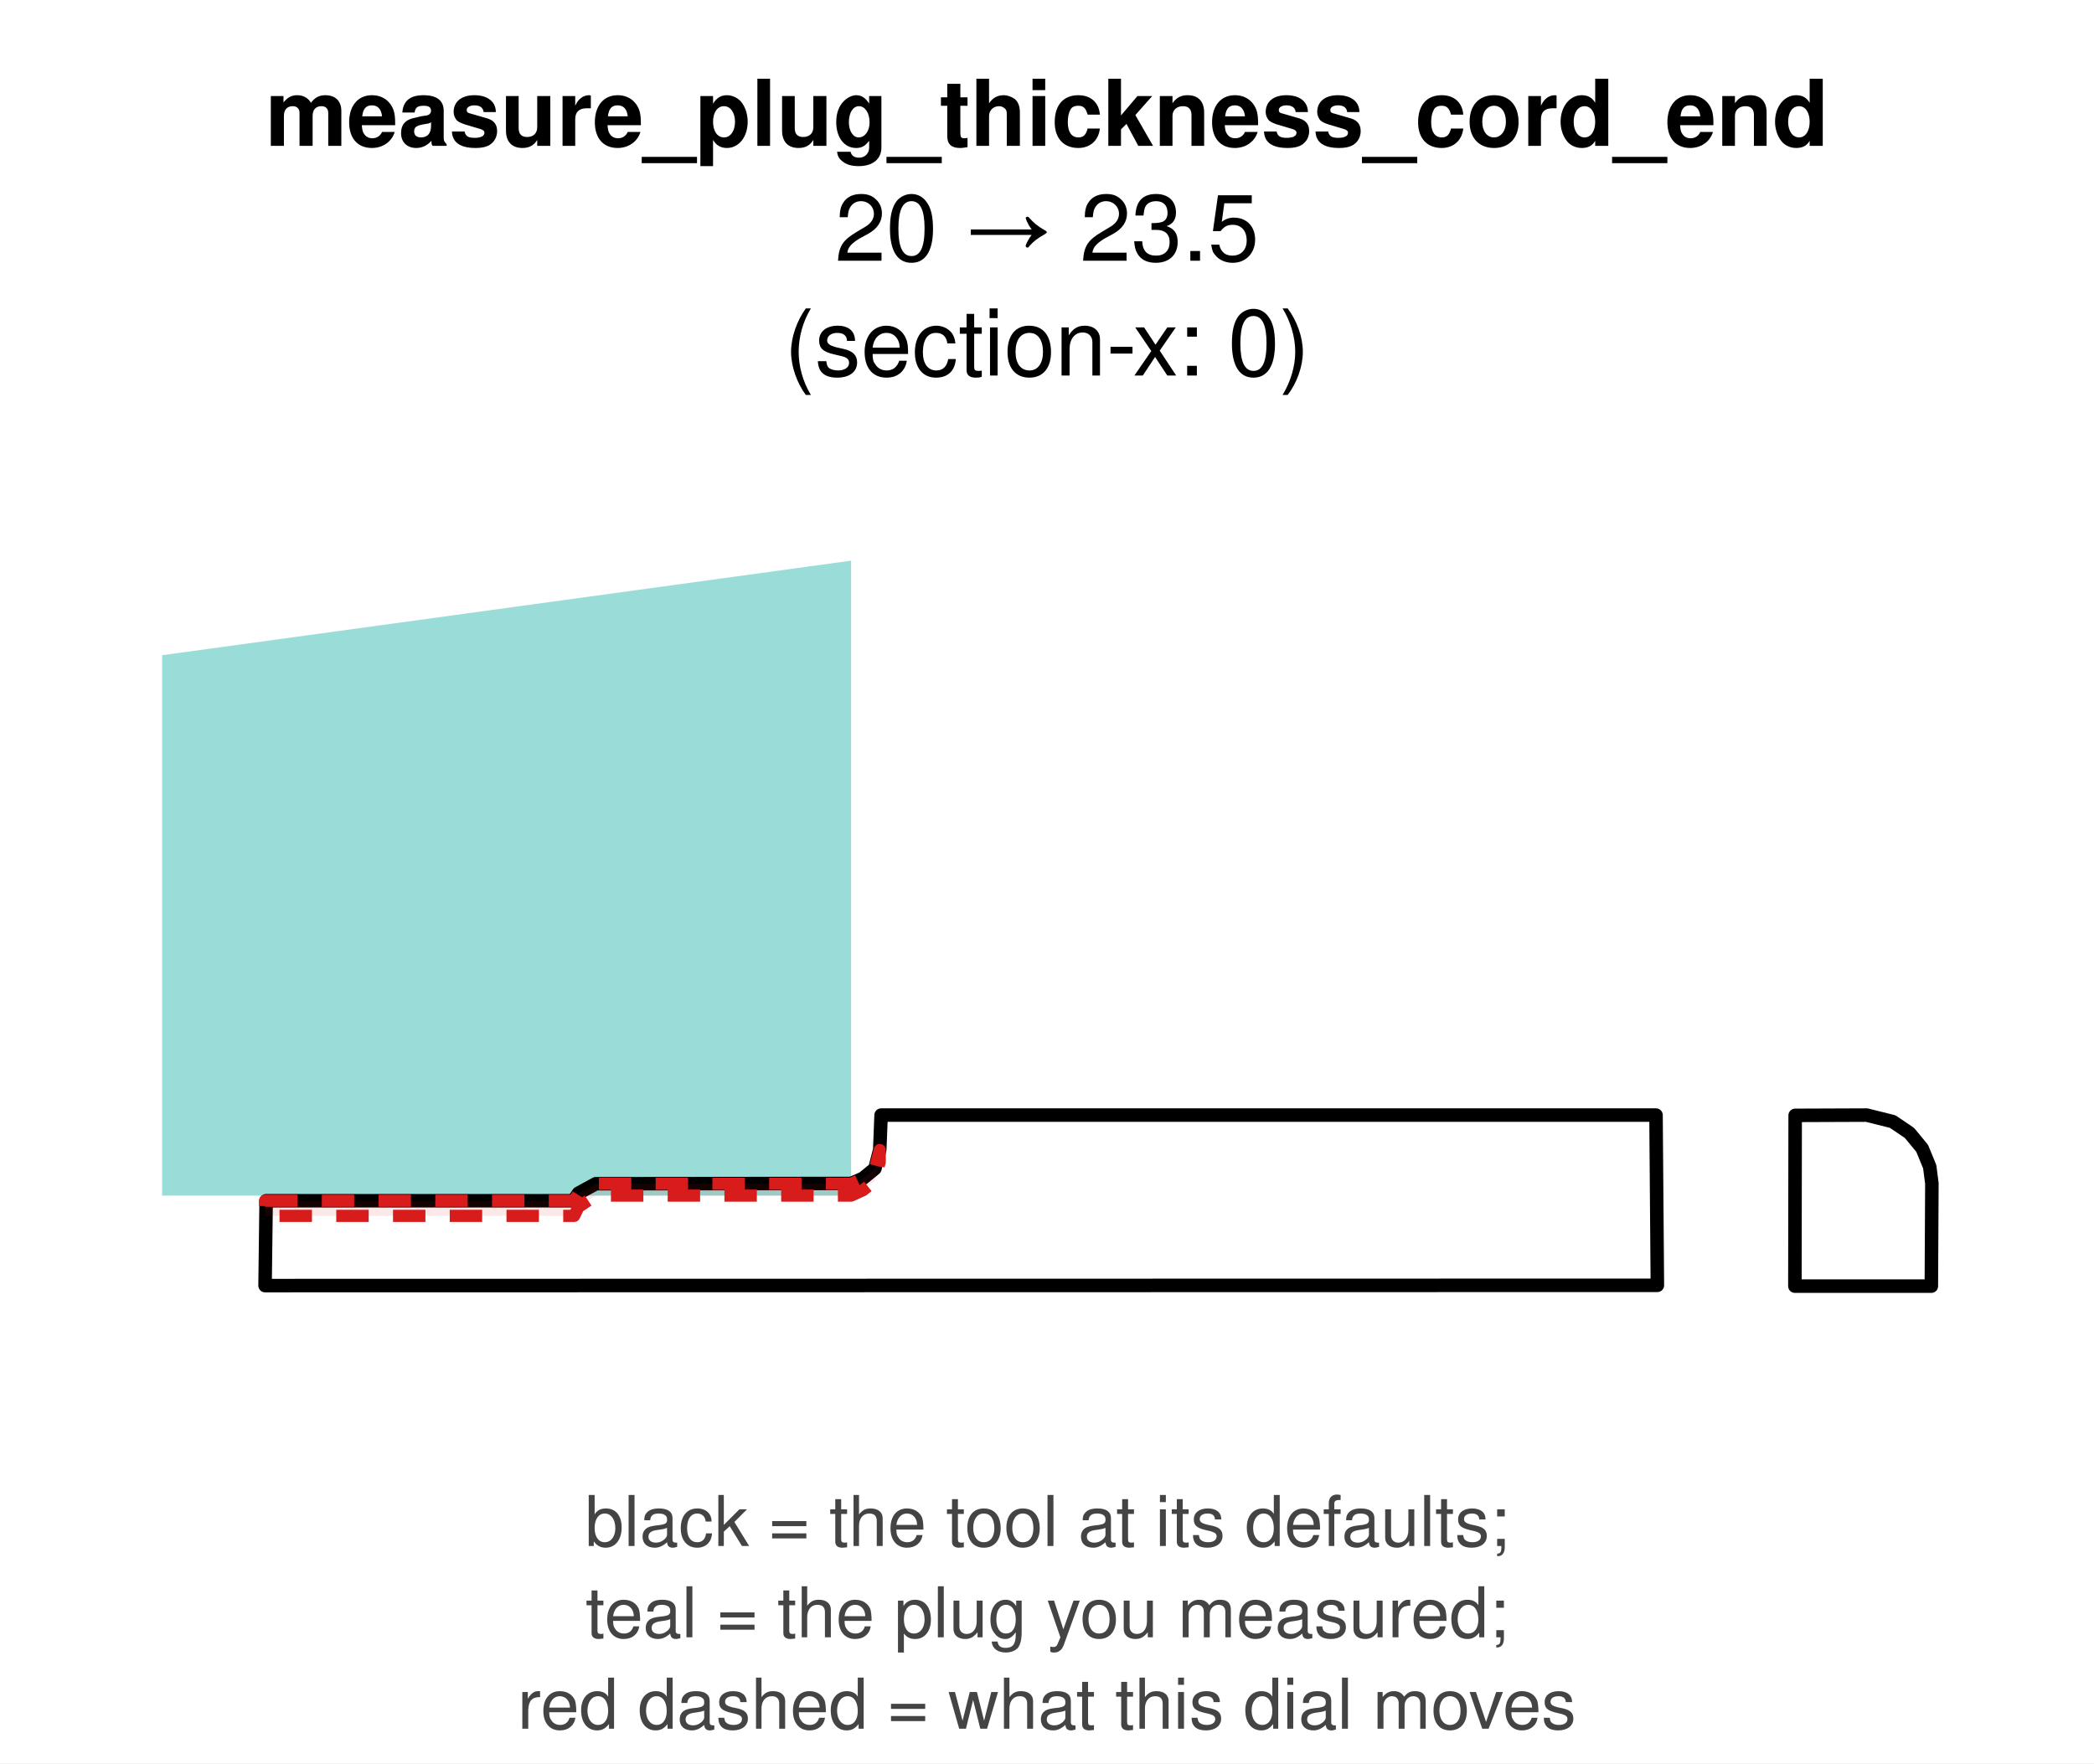
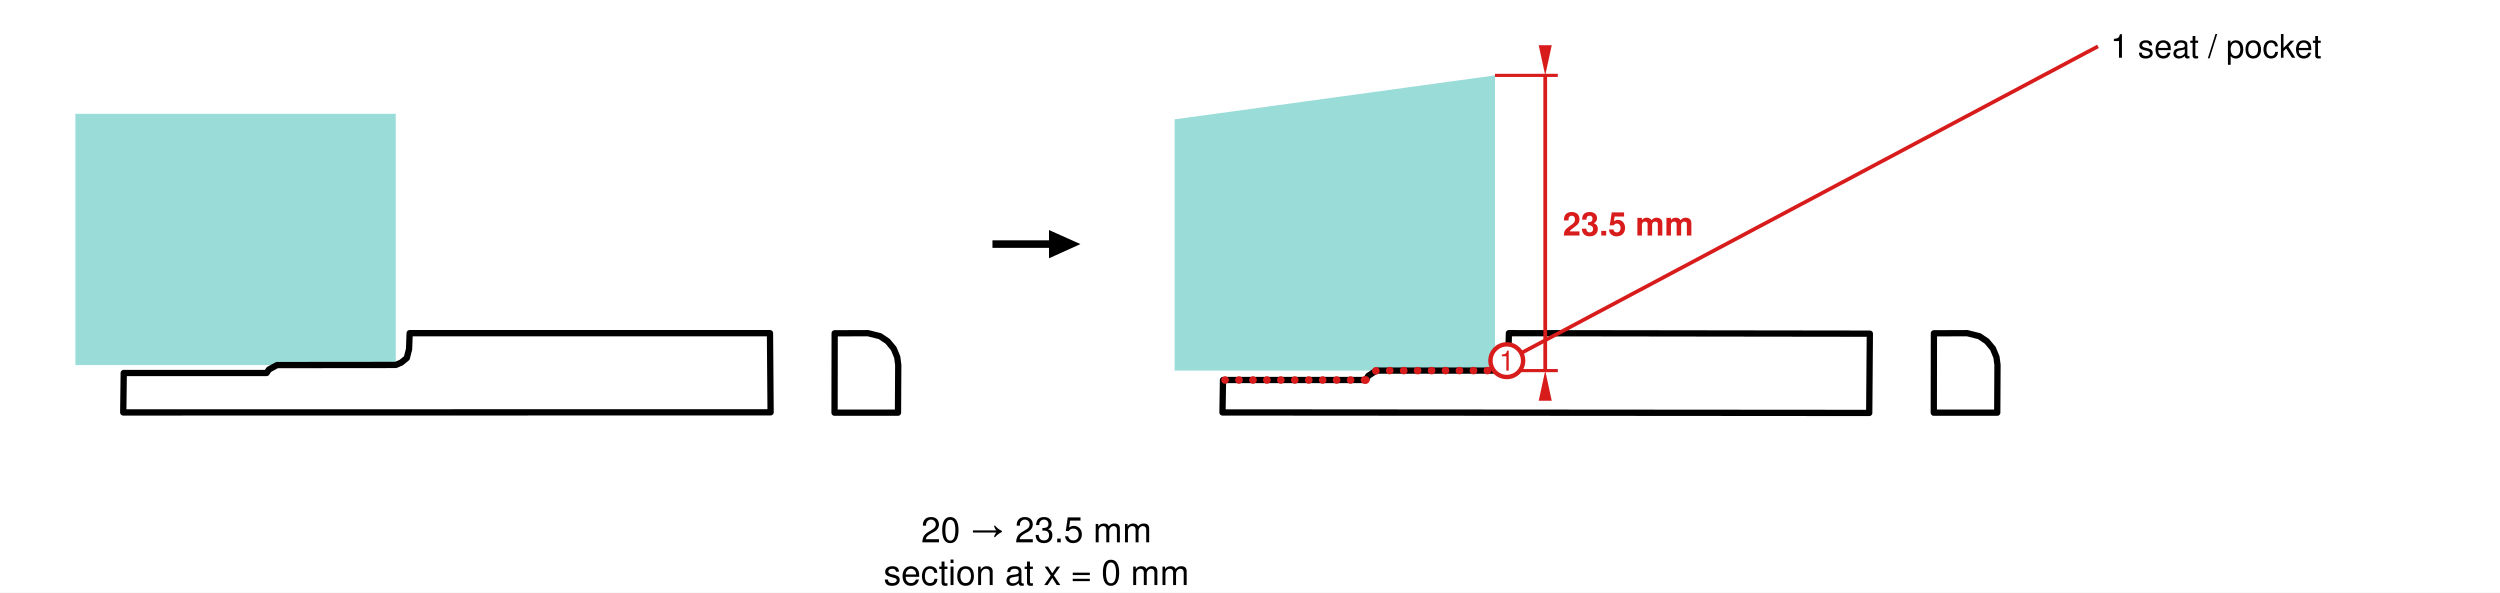
- <svg xmlns="http://www.w3.org/2000/svg" width="77.50mm" height="65.26mm" viewBox="0 0 77.50 65.26" role="img">
-   <rect width="77.50" height="65.26" fill="white" />
-   <text x="38.75" y="5.40" font-family="Helvetica, Arial, sans-serif" font-size="3.40" font-weight="bold" text-anchor="middle" fill="#000">measure_plug_thickness_cord_end</text>
-   <text x="38.75" y="9.65" font-family="Helvetica, Arial, sans-serif" font-size="3.40" text-anchor="middle" fill="#000">20 → 23.5</text>
-   <text x="38.75" y="13.90" font-family="Helvetica, Arial, sans-serif" font-size="3.40" text-anchor="middle" fill="#000">(section-x: 0)</text>
-   <path d="M 6.00 24.25 L 31.50 20.75 L 31.50 44.25 L 6.00 44.25 L 6.00 24.25 Z" fill="#20b2aa" fill-rule="evenodd" fill-opacity="0.45" stroke="none" />
-   <path d="M 71.50 43.80 L 71.48 47.60 L 66.43 47.60 L 66.44 41.28 L 69.09 41.27 L 70.05 41.51 L 70.67 41.93 L 71.14 42.50 L 71.42 43.18 L 71.50 43.80 Z" fill="none" stroke="#000" stroke-width="0.5" stroke-linejoin="round" stroke-linecap="round" />
-   <path d="M 21.22 44.44 L 21.41 44.16 L 22.05 43.81 L 31.50 43.80 L 31.94 43.61 L 32.38 43.25 L 32.56 42.55 L 32.61 41.27 L 61.29 41.27 L 61.34 47.57 L 9.81 47.58 L 9.85 44.44 L 21.22 44.44 Z" fill="none" stroke="#000" stroke-width="0.5" stroke-linejoin="round" stroke-linecap="round" />
-   <path d="M 9.81 44.44 L 21.24 44.44 L 21.41 44.17 L 22.04 43.81 L 31.50 43.81 L 31.94 43.61 L 32.38 43.26 L 32.56 42.56 L 32.56 43.00 L 32.38 43.70 L 31.94 44.05 L 31.50 44.25 L 22.04 44.25 L 21.41 44.67 L 21.25 45.00 L 9.81 45.00 L 9.81 44.44 Z" fill="#d81b1b" fill-rule="evenodd" fill-opacity="0.1" stroke="#d81b1b" stroke-width="0.45" stroke-linejoin="round" stroke-dasharray="1.2,0.9" />
-   <text x="38.75" y="57.22" font-family="Helvetica, Arial, sans-serif" font-size="2.60" text-anchor="middle" fill="#444444">black = the tool at its defaults;</text>
-   <text x="38.75" y="60.60" font-family="Helvetica, Arial, sans-serif" font-size="2.60" text-anchor="middle" fill="#444444">teal = the plug you measured;</text>
-   <text x="38.75" y="63.98" font-family="Helvetica, Arial, sans-serif" font-size="2.60" text-anchor="middle" fill="#444444">red dashed = what this dial moves</text>
+ <svg xmlns="http://www.w3.org/2000/svg" width="199.00mm" height="47.17mm" viewBox="0 0 199.00 47.17" role="img">
+   <rect width="199.00" height="47.17" fill="white" />
+   <g class="panel" id="before">
+     <path d="M 6.00 9.06 L 31.50 9.06 L 31.50 29.06 L 6.00 29.06 L 6.00 9.06 Z" fill="#20b2aa" fill-rule="evenodd" fill-opacity="0.45" stroke="none" />
+     <path d="M 71.50 29.05 L 71.48 32.85 L 66.43 32.85 L 66.44 26.53 L 69.09 26.52 L 70.05 26.76 L 70.66 27.17 L 71.14 27.75 L 71.42 28.43 L 71.50 29.05 Z" fill="none" stroke="#000" stroke-width="0.5" stroke-linejoin="round" stroke-linecap="round" />
+     <path d="M 21.22 29.69 L 21.41 29.41 L 22.05 29.06 L 31.50 29.05 L 31.94 28.86 L 32.38 28.50 L 32.56 27.80 L 32.61 26.52 L 61.29 26.52 L 61.34 32.82 L 9.81 32.83 L 9.85 29.69 L 21.22 29.69 Z" fill="none" stroke="#000" stroke-width="0.5" stroke-linejoin="round" stroke-linecap="round" />
+   </g>
+   <g class="arrow">
+     <line x1="79.00" y1="19.43" x2="83.50" y2="19.43" stroke="#000" stroke-width="0.6" />
+     <polygon points="86.00,19.43 83.50,18.31 83.50,20.56" fill="#000" />
+     <text x="82.50" y="43.17" font-family="Helvetica, Arial, sans-serif" font-size="2.80" text-anchor="middle" fill="#000">20 → 23.5 mm</text>
+     <text x="82.50" y="46.57" font-family="Helvetica, Arial, sans-serif" font-size="2.80" text-anchor="middle" fill="#000">section at x = 0 mm</text>
+   </g>
+   <g class="panel" id="after" transform="translate(87.50 0)">
+     <path d="M 6.00 9.50 L 31.50 6.00 L 31.50 29.50 L 6.00 29.50 L 6.00 9.50 Z" fill="#20b2aa" fill-rule="evenodd" fill-opacity="0.45" stroke="none" />
+     <path d="M 71.50 29.05 L 71.48 32.85 L 66.43 32.85 L 66.44 26.53 L 69.09 26.52 L 70.05 26.76 L 70.66 27.17 L 71.14 27.75 L 71.42 28.43 L 71.50 29.05 Z" fill="none" stroke="#000" stroke-width="0.5" stroke-linejoin="round" stroke-linecap="round" />
+     <path d="M 21.22 30.25 L 21.41 29.92 L 22.05 29.50 L 31.50 29.50 L 31.94 29.30 L 32.38 28.94 L 32.56 28.25 L 32.61 26.52 L 61.34 26.56 L 61.29 32.87 L 9.81 32.83 L 9.85 30.25 L 21.22 30.25 Z" fill="none" stroke="#000" stroke-width="0.5" stroke-linejoin="round" stroke-linecap="round" />
+     <path d="M 21.22 30.25 L 21.26 30.22 L 21.41 29.92 L 22.05 29.50 L 31.50 29.50 L 31.94 29.30 L 32.38 28.94 L 32.44 28.71" fill="none" stroke="#d81b1b" stroke-width="0.6" stroke-linecap="round" stroke-linejoin="round" stroke-dasharray="0.01,1.1" />
+     <path d="M 10.01 30.25 L 21.22 30.25" fill="none" stroke="#d81b1b" stroke-width="0.6" stroke-linecap="round" stroke-linejoin="round" stroke-dasharray="0.01,1.1" />
+     <g class="dimension">
+       <line x1="31.50" y1="6.00" x2="36.50" y2="6.00" stroke="#d81b1b" stroke-width="0.25" />
+       <line x1="31.50" y1="29.50" x2="36.50" y2="29.50" stroke="#d81b1b" stroke-width="0.25" />
+       <line x1="35.50" y1="6.00" x2="35.50" y2="29.50" stroke="#d81b1b" stroke-width="0.3" />
+       <polygon points="35.50,6.00 34.98,3.60 36.02,3.60" fill="#d81b1b" />
+       <polygon points="35.50,29.50 34.98,31.90 36.02,31.90" fill="#d81b1b" />
+       <text x="36.90" y="18.75" font-family="Helvetica, Arial, sans-serif" font-size="2.6" font-weight="bold" text-anchor="start" fill="white" stroke="white" stroke-width="0.8" stroke-linejoin="round">23.5 mm</text>
+       <text x="36.90" y="18.75" font-family="Helvetica, Arial, sans-serif" font-size="2.6" font-weight="bold" text-anchor="start" fill="#d81b1b">23.5 mm</text>
+     </g>
+     <circle cx="32.44" cy="28.71" r="1.3" fill="white" stroke="#d81b1b" stroke-width="0.35" />
+     <text x="32.44" y="29.50" font-family="Helvetica, Arial, sans-serif" font-size="2.20" text-anchor="middle" fill="#d81b1b">1</text>
+   </g>
+   <g class="key">
+     <text x="168.00" y="4.60" font-family="Helvetica, Arial, sans-serif" font-size="2.60" text-anchor="start" fill="#000">1 seat / pocket</text>
+   </g>
+   <g class="leaders">
+     <line x1="121.09" y1="28.10" x2="167.00" y2="3.69" stroke="#d81b1b" stroke-width="0.3" />
+   </g>
</svg>
